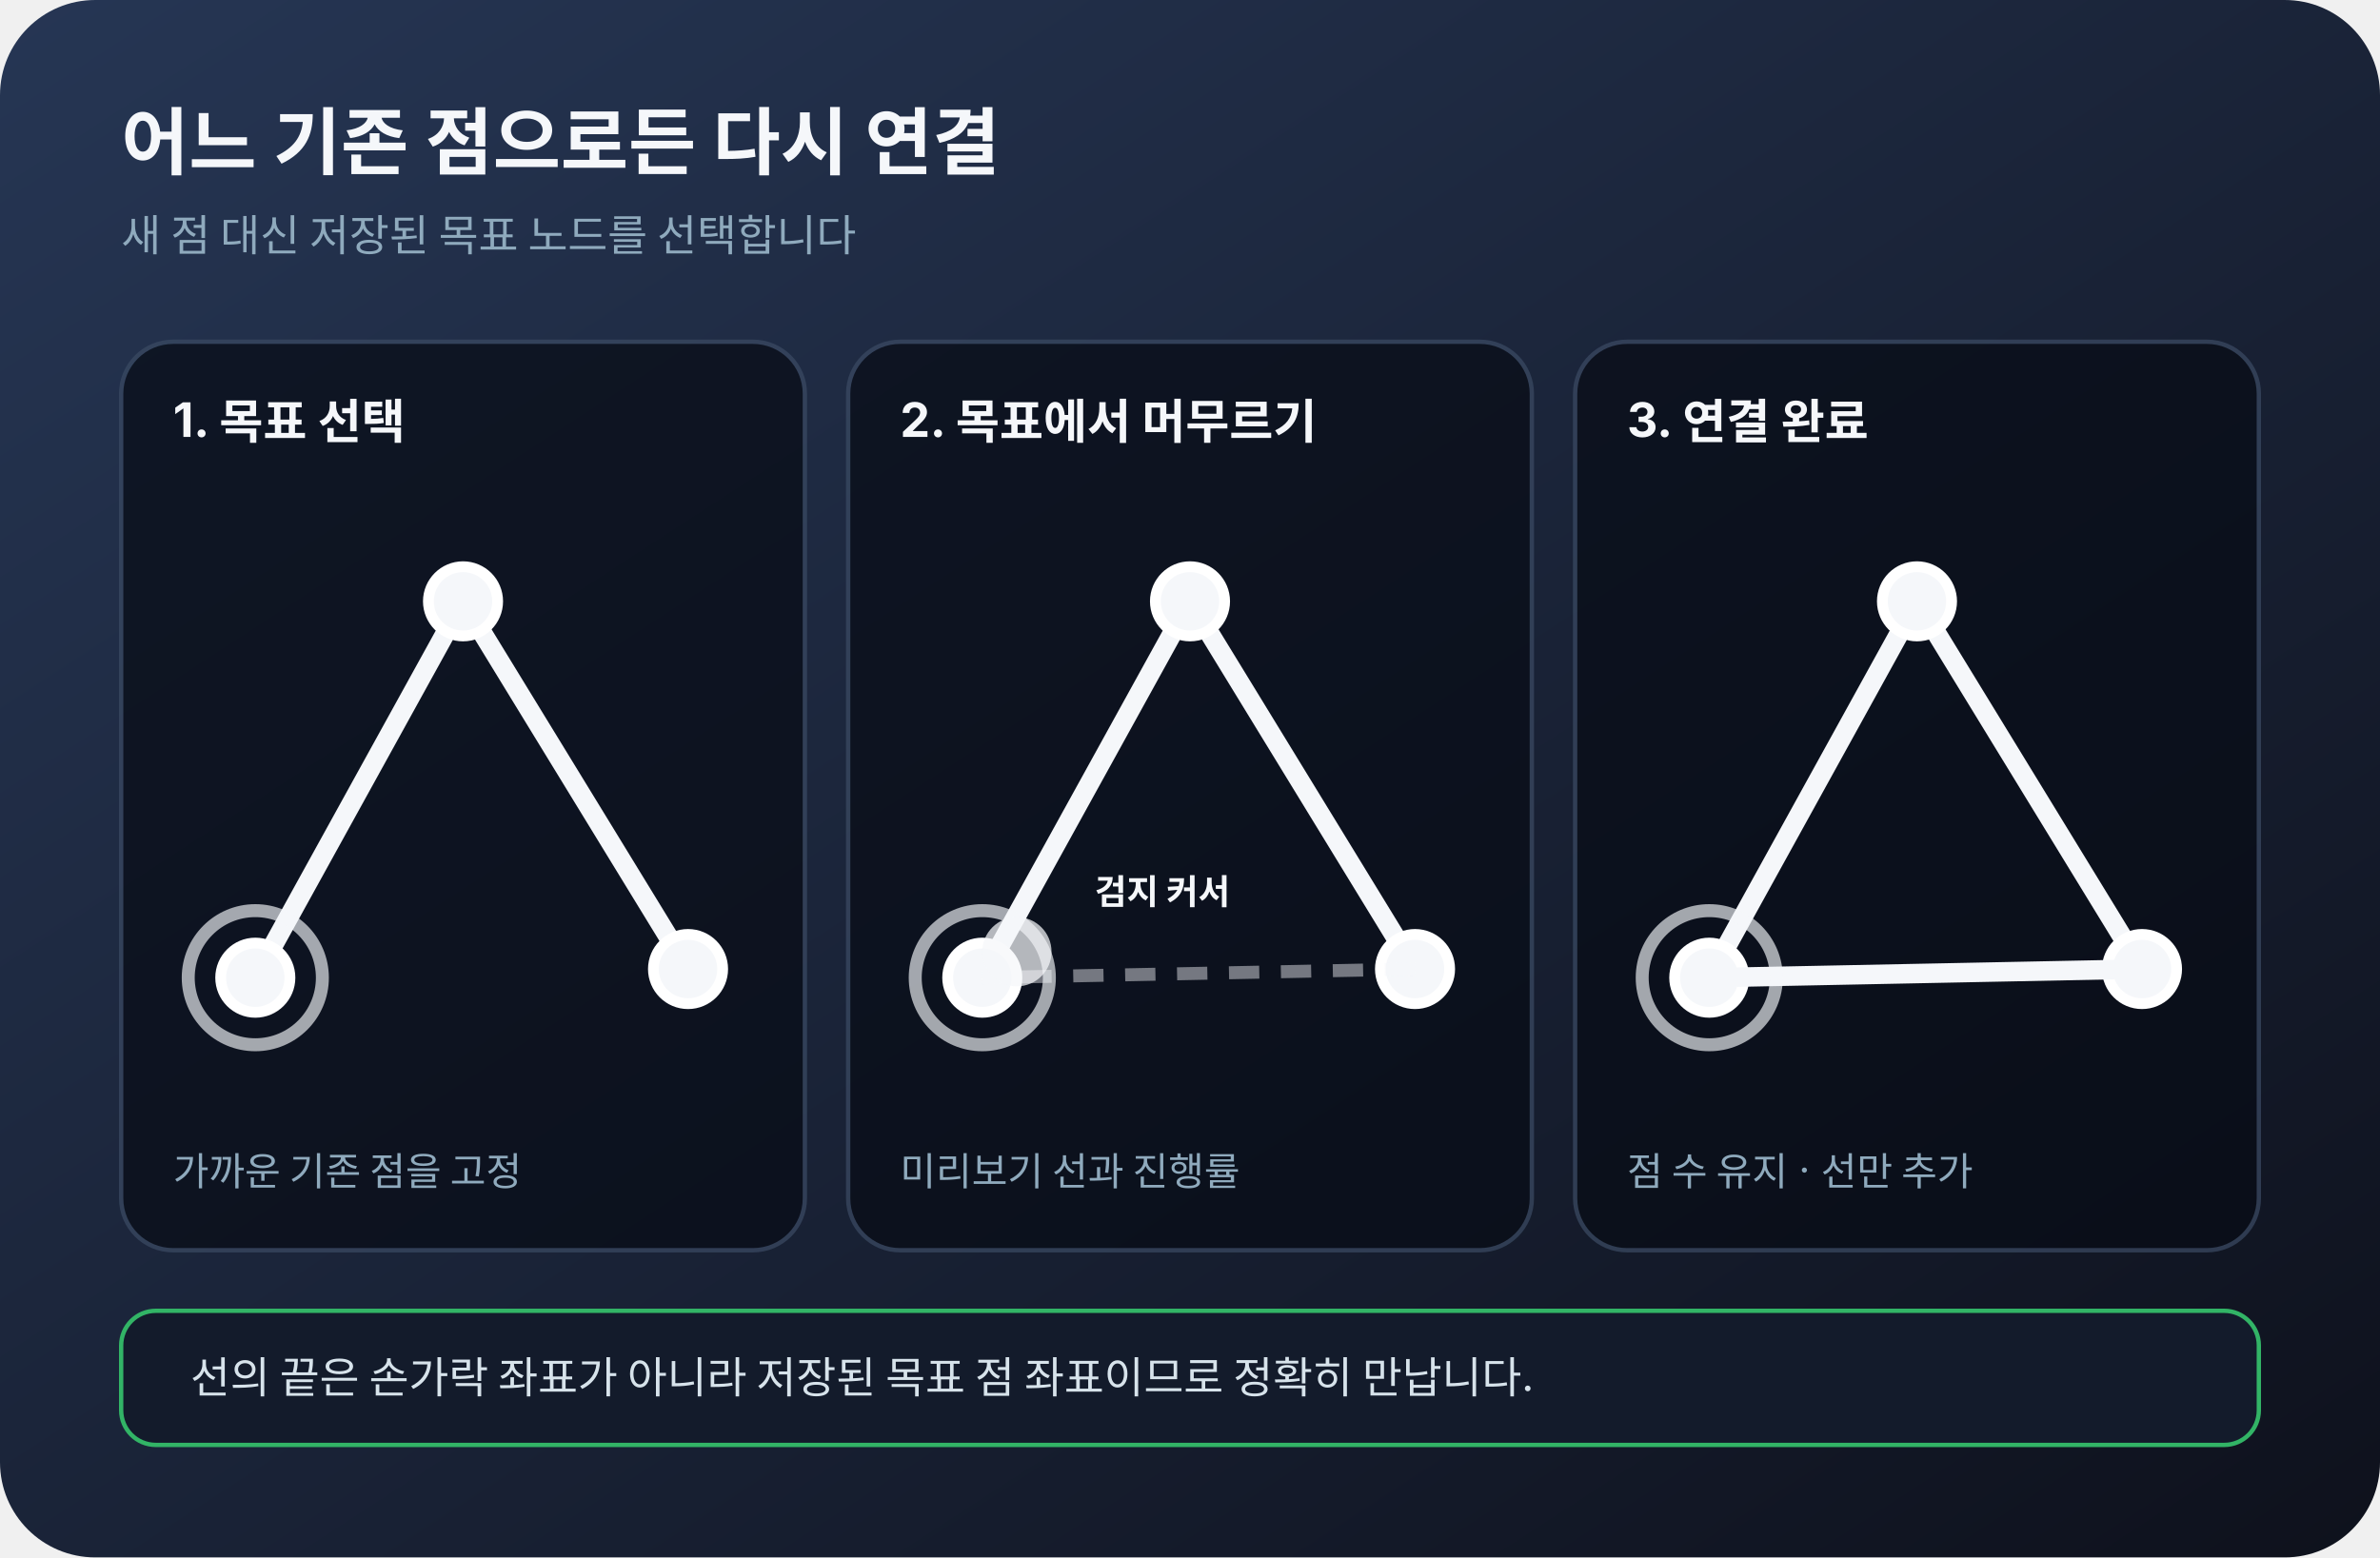
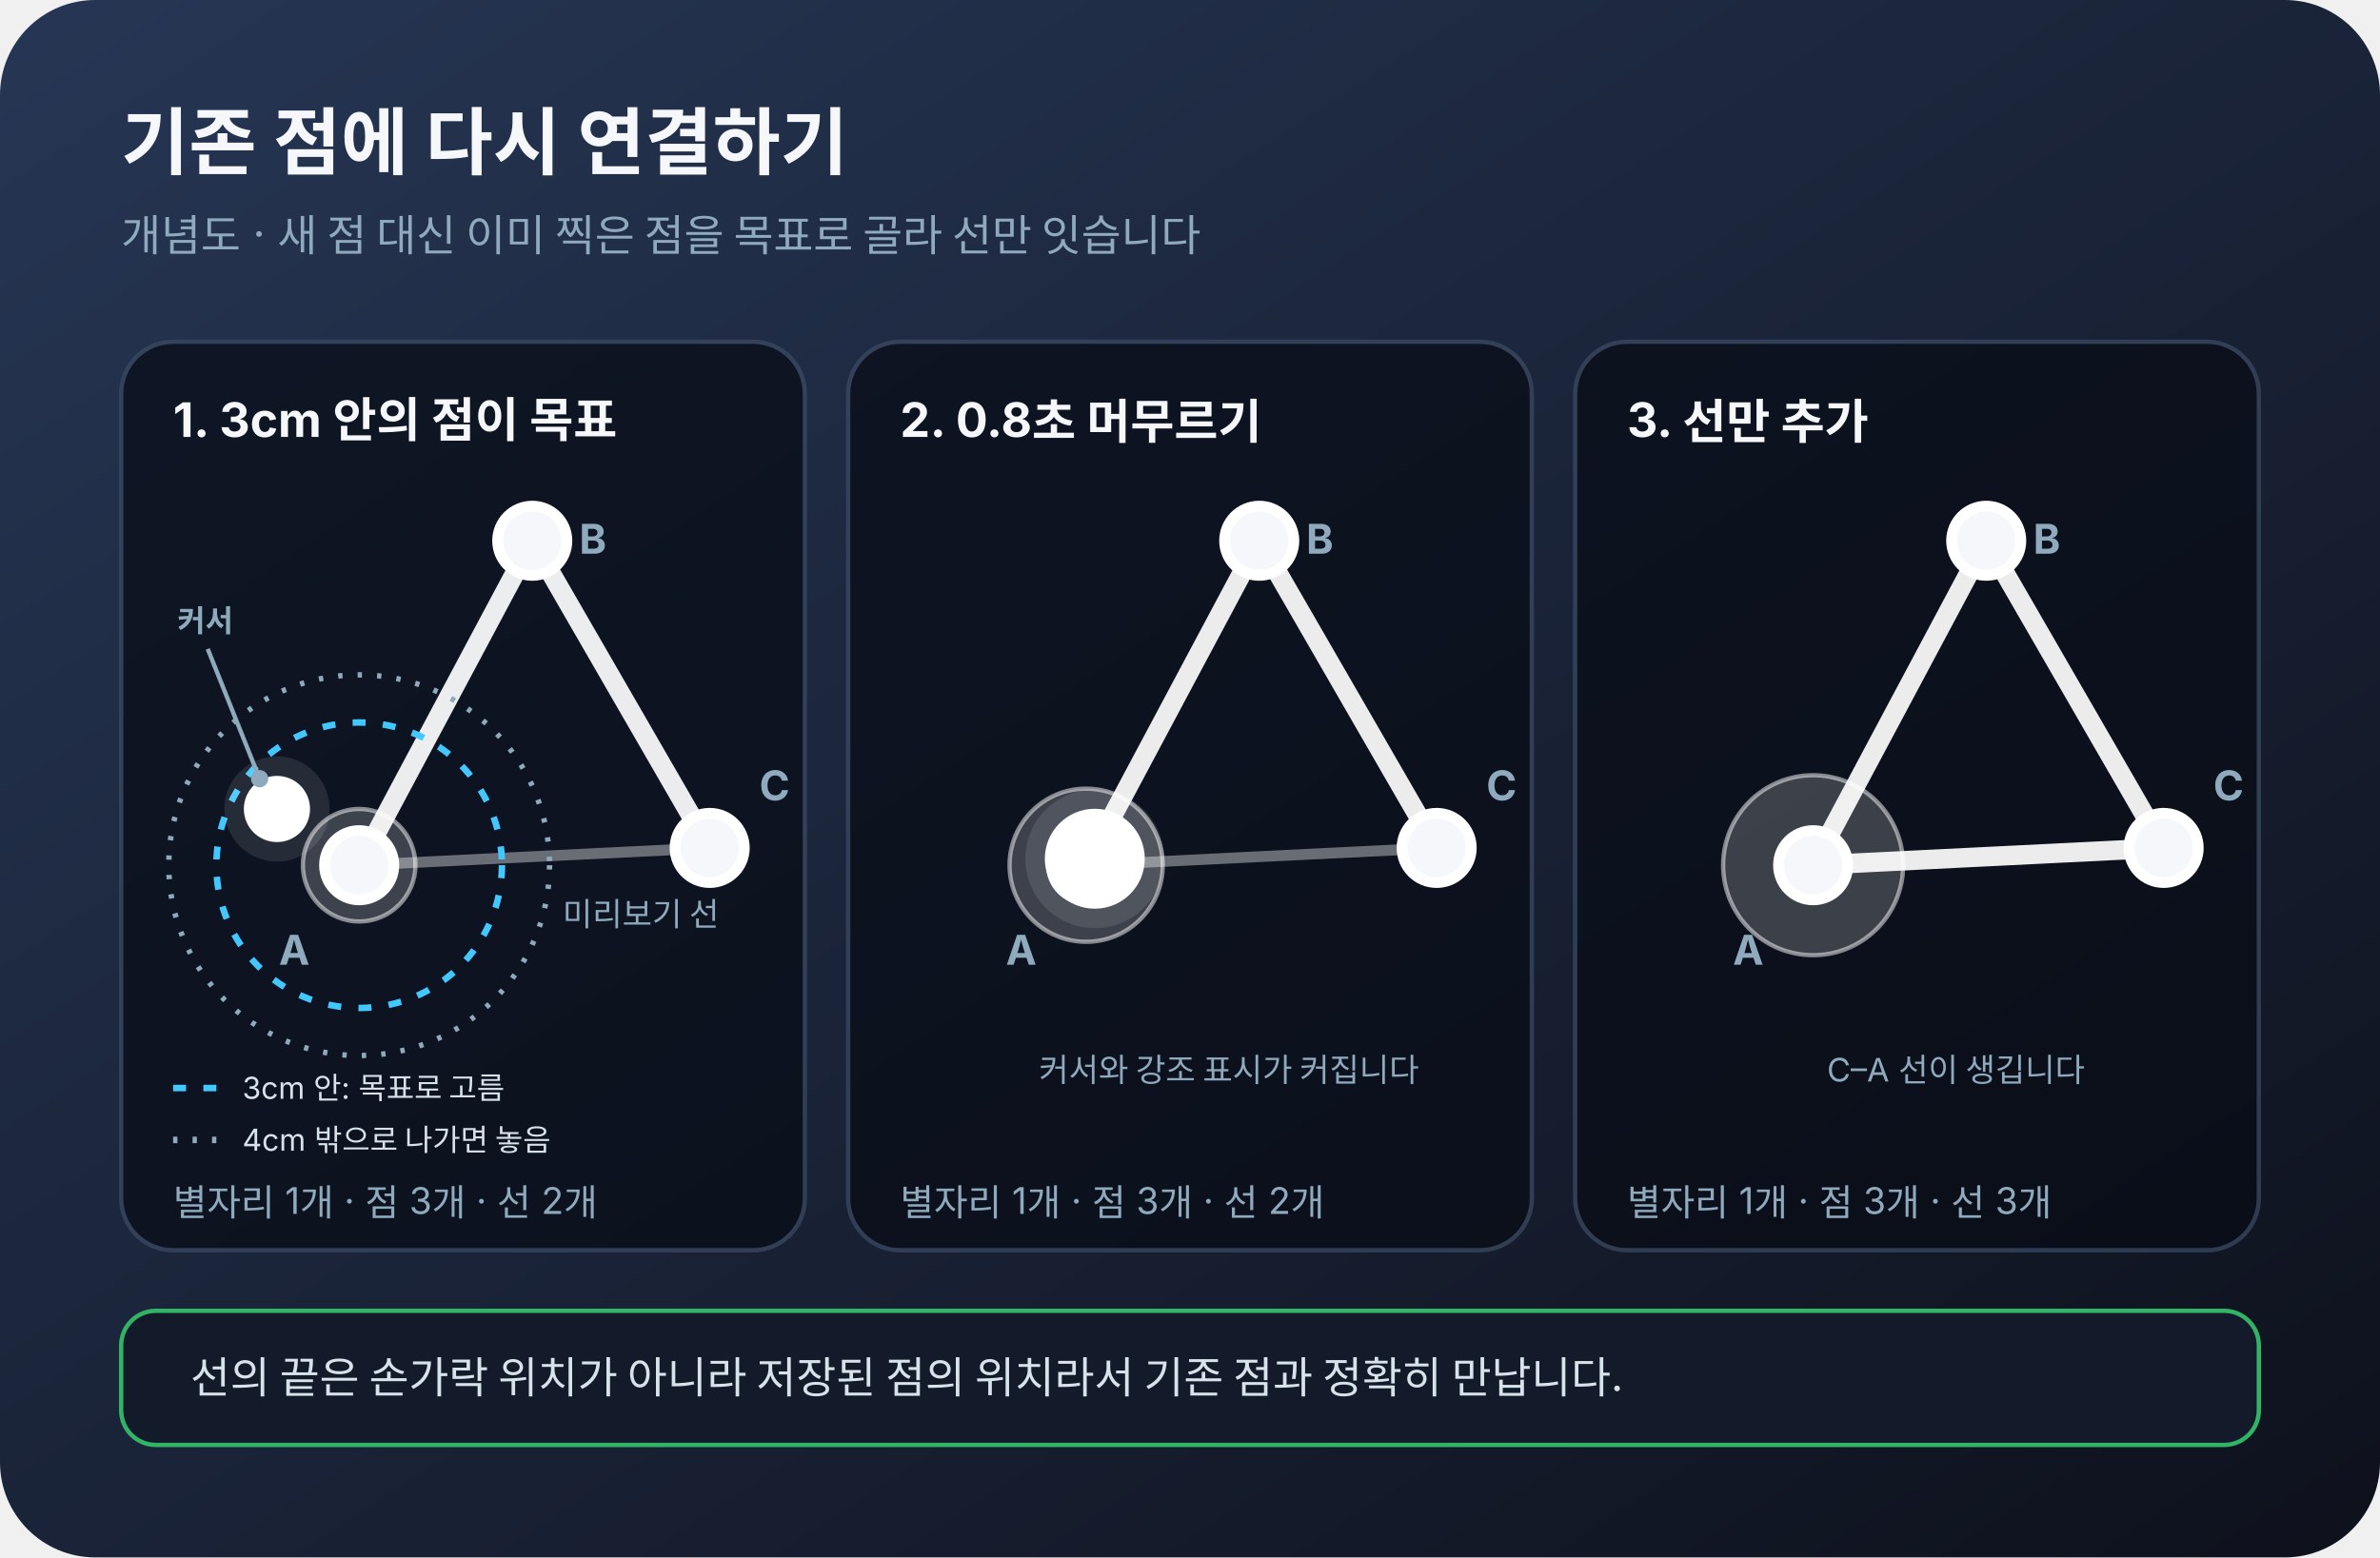
<svg xmlns="http://www.w3.org/2000/svg" width="1100" height="720" viewBox="0 0 1100 720" role="img" aria-labelledby="t d">
  <defs>
    <linearGradient id="bg" x1="0" y1="0" x2="1" y2="1">
      <stop stop-color="#263654" />
      <stop offset="1" stop-color="#0e111c" />
    </linearGradient>
    <linearGradient id="glass" x1="0" y1="0" x2="1" y2="1">
      <stop stop-color="#ffffff" stop-opacity=".22" />
      <stop offset="1" stop-color="#8adfff" stop-opacity=".07" />
    </linearGradient>
    <marker id="head" viewBox="0 0 12 12" refX="9" refY="6" markerWidth="7" markerHeight="7" orient="auto-start-reverse">
      <path d="M1 1 L11 6 L1 11 z" fill="#42c8ff" />
    </marker>
    <marker id="headw" viewBox="0 0 12 12" refX="9" refY="6" markerWidth="7" markerHeight="7" orient="auto-start-reverse">
      <path d="M1 1 L11 6 L1 11 z" fill="#8faabd" />
    </marker>
  </defs>
  <rect x="0" y="0" width="1100" height="720" rx="44" fill="url(#bg)" />
-   <text x="56" y="78" fill="#f5f7fa" font-family="-apple-system,'SF Pro Text','Apple SD Gothic Neo',sans-serif" font-size="34" font-weight="700" text-anchor="start">어느 기존 점으로든 다시 연결</text>
-   <text x="56" y="116" fill="#8faabd" font-family="-apple-system,'SF Pro Text','Apple SD Gothic Neo',sans-serif" font-size="20" font-weight="400" text-anchor="start">새 점 대신 저장된 목표 노드를 선택합니다</text>
+   <text x="56" y="78" fill="#f5f7fa" font-family="-apple-system,'SF Pro Text','Apple SD Gothic Neo',sans-serif" font-size="34" font-weight="700" text-anchor="start">기존 점에 다시 연결하기</text>
+   <text x="56" y="116" fill="#8faabd" font-family="-apple-system,'SF Pro Text','Apple SD Gothic Neo',sans-serif" font-size="20" font-weight="400" text-anchor="start">개념도 · 새 점 대신 이미 찍은 점을 목표로 골라 선만 잇습니다</text>
  <rect x="56" y="158" width="316" height="420" rx="24" fill="#070b15" stroke="#3a4a63" stroke-width="2" opacity="0.72" />
-   <text x="80" y="202" fill="#f5f7fa" font-family="-apple-system,'SF Pro Text','Apple SD Gothic Neo',sans-serif" font-size="22" font-weight="650" text-anchor="start">1. 목표 선택</text>
-   <text x="80" y="548" fill="#8faabd" font-family="-apple-system,'SF Pro Text','Apple SD Gothic Neo',sans-serif" font-size="18" font-weight="400" text-anchor="start">가까운 기존 점을 고정</text>
+   <text x="80" y="202" fill="#f5f7fa" font-family="-apple-system,'SF Pro Text','Apple SD Gothic Neo',sans-serif" font-size="22" font-weight="650" text-anchor="start">1. 3cm 안의 점이 목표</text>
+   <text x="80" y="562" fill="#8faabd" font-family="-apple-system,'SF Pro Text','Apple SD Gothic Neo',sans-serif" font-size="17" font-weight="400" text-anchor="start">별자리 1개 · 점 3개 · 선 2개</text>
+   <line x1="166.0" y1="400.0" x2="246.0" y2="250.0" stroke="#ffffff" stroke-width="9" stroke-linecap="round" opacity="0.92" />
+   <line x1="246.0" y1="250.0" x2="328.0" y2="392.0" stroke="#ffffff" stroke-width="9" stroke-linecap="round" opacity="0.92" />
+   <line x1="328.0" y1="392.0" x2="166.0" y2="400.0" stroke="#ffffff" stroke-width="5" stroke-linecap="round" opacity="0.38" />
+   <circle cx="166.0" cy="400.0" r="26.0" fill="#ffffff" opacity="0.20" />
+   <circle cx="166.0" cy="400.0" r="26.0" fill="none" stroke="#ffffff" stroke-width="2" opacity="0.50" />
+   <circle cx="166.0" cy="400.0" r="16" fill="#f5f7fa" stroke="#ffffff" stroke-width="5" opacity="1.00" />
+   <circle cx="246.0" cy="250.0" r="16" fill="#f5f7fa" stroke="#ffffff" stroke-width="5" opacity="1.00" />
+   <circle cx="328.0" cy="392.0" r="16" fill="#f5f7fa" stroke="#ffffff" stroke-width="5" opacity="1.00" />
+   <text x="136" y="446" fill="#8faabd" font-family="-apple-system,'SF Pro Text','Apple SD Gothic Neo',sans-serif" font-size="19" font-weight="700" text-anchor="middle">A</text>
+   <text x="274" y="256" fill="#8faabd" font-family="-apple-system,'SF Pro Text','Apple SD Gothic Neo',sans-serif" font-size="19" font-weight="700" text-anchor="middle">B</text>
+   <text x="358" y="370" fill="#8faabd" font-family="-apple-system,'SF Pro Text','Apple SD Gothic Neo',sans-serif" font-size="19" font-weight="700" text-anchor="middle">C</text>
+   <circle cx="166" cy="400" r="66" fill="none" stroke="#42c8ff" stroke-width="3" stroke-dasharray="6 8" />
+   <circle cx="166" cy="400" r="88" fill="none" stroke="#8faabd" stroke-width="2.5" stroke-dasharray="2 7" />
+   <circle cx="128.0" cy="374.0" r="24.3" fill="#ffffff" opacity=".10" />
+   <circle cx="128.0" cy="374.0" r="15.3" fill="#ffffff" opacity="1" />
+   <line x1="96" y1="300" x2="120" y2="360" stroke="#8faabd" stroke-width="2" />
+   <circle cx="120" cy="360" r="4" fill="#8faabd" />
+   <text x="82" y="292" fill="#8faabd" font-family="-apple-system,'SF Pro Text','Apple SD Gothic Neo',sans-serif" font-size="14" font-weight="600" text-anchor="start">커서</text>
+   <text x="260" y="428" fill="#8faabd" font-family="-apple-system,'SF Pro Text','Apple SD Gothic Neo',sans-serif" font-size="15" font-weight="400" text-anchor="start">미리보기 선</text>
+   <line x1="80" y1="503" x2="104" y2="503" stroke="#42c8ff" stroke-width="3" stroke-dasharray="6 8" />
+   <text x="112" y="508" fill="#d7e3eb" font-family="-apple-system,'SF Pro Text','Apple SD Gothic Neo',sans-serif" font-size="14" font-weight="400" text-anchor="start">3cm 안: 목표로 고름</text>
+   <line x1="80" y1="527" x2="104" y2="527" stroke="#8faabd" stroke-width="3" stroke-dasharray="2 7" />
+   <text x="112" y="532" fill="#d7e3eb" font-family="-apple-system,'SF Pro Text','Apple SD Gothic Neo',sans-serif" font-size="14" font-weight="400" text-anchor="start">4cm 밖으로 나가면 놓음</text>
  <rect x="392" y="158" width="316" height="420" rx="24" fill="#070b15" stroke="#3a4a63" stroke-width="2" opacity="0.72" />
-   <text x="416" y="202" fill="#f5f7fa" font-family="-apple-system,'SF Pro Text','Apple SD Gothic Neo',sans-serif" font-size="22" font-weight="650" text-anchor="start">2. 목표에서 머무르기</text>
-   <text x="416" y="548" fill="#8faabd" font-family="-apple-system,'SF Pro Text','Apple SD Gothic Neo',sans-serif" font-size="18" font-weight="400" text-anchor="start">미리보기 선과 진행률</text>
+   <text x="416" y="202" fill="#f5f7fa" font-family="-apple-system,'SF Pro Text','Apple SD Gothic Neo',sans-serif" font-size="22" font-weight="650" text-anchor="start">2. 0.8초 머무르기</text>
+   <text x="416" y="562" fill="#8faabd" font-family="-apple-system,'SF Pro Text','Apple SD Gothic Neo',sans-serif" font-size="17" font-weight="400" text-anchor="start">별자리 1개 · 점 3개 · 선 2개</text>
+   <line x1="502.0" y1="400.0" x2="582.0" y2="250.0" stroke="#ffffff" stroke-width="9" stroke-linecap="round" opacity="0.92" />
+   <line x1="582.0" y1="250.0" x2="664.0" y2="392.0" stroke="#ffffff" stroke-width="9" stroke-linecap="round" opacity="0.92" />
+   <line x1="664.0" y1="392.0" x2="502.0" y2="400.0" stroke="#ffffff" stroke-width="5" stroke-linecap="round" opacity="0.38" />
+   <circle cx="502.0" cy="400.0" r="35.4" fill="#ffffff" opacity="0.20" />
+   <circle cx="502.0" cy="400.0" r="35.4" fill="none" stroke="#ffffff" stroke-width="2" opacity="0.50" />
+   <circle cx="502.0" cy="400.0" r="16" fill="#f5f7fa" stroke="#ffffff" stroke-width="5" opacity="1.00" />
+   <circle cx="582.0" cy="250.0" r="16" fill="#f5f7fa" stroke="#ffffff" stroke-width="5" opacity="1.00" />
+   <circle cx="664.0" cy="392.0" r="16" fill="#f5f7fa" stroke="#ffffff" stroke-width="5" opacity="1.00" />
+   <text x="472" y="446" fill="#8faabd" font-family="-apple-system,'SF Pro Text','Apple SD Gothic Neo',sans-serif" font-size="19" font-weight="700" text-anchor="middle">A</text>
+   <text x="610" y="256" fill="#8faabd" font-family="-apple-system,'SF Pro Text','Apple SD Gothic Neo',sans-serif" font-size="19" font-weight="700" text-anchor="middle">B</text>
+   <text x="694" y="370" fill="#8faabd" font-family="-apple-system,'SF Pro Text','Apple SD Gothic Neo',sans-serif" font-size="19" font-weight="700" text-anchor="middle">C</text>
+   <circle cx="506.0" cy="397.0" r="32.1" fill="#ffffff" opacity=".10" />
+   <circle cx="506.0" cy="397.0" r="23.1" fill="#ffffff" opacity="1" />
+   <text x="568" y="500" fill="#8faabd" font-family="-apple-system,'SF Pro Text','Apple SD Gothic Neo',sans-serif" font-size="15" font-weight="400" text-anchor="middle">커서와 강조 표시가 커집니다</text>
  <rect x="728" y="158" width="316" height="420" rx="24" fill="#070b15" stroke="#3a4a63" stroke-width="2" opacity="0.72" />
-   <text x="752" y="202" fill="#f5f7fa" font-family="-apple-system,'SF Pro Text','Apple SD Gothic Neo',sans-serif" font-size="22" font-weight="650" text-anchor="start">3. 연결 완료</text>
-   <text x="752" y="548" fill="#8faabd" font-family="-apple-system,'SF Pro Text','Apple SD Gothic Neo',sans-serif" font-size="18" font-weight="400" text-anchor="start">점 수 유지 · 선만 추가</text>
-   <line x1="118" y1="452" x2="214" y2="278" stroke="#f5f7fa" stroke-width="9" stroke-linecap="round" />
-   <line x1="214" y1="278" x2="318" y2="448" stroke="#f5f7fa" stroke-width="9" stroke-linecap="round" />
-   <circle cx="118" cy="452" r="16" fill="#f5f7fa" stroke="#ffffff" stroke-width="5" />
-   <circle cx="214" cy="278" r="16" fill="#f5f7fa" stroke="#ffffff" stroke-width="5" />
-   <circle cx="318" cy="448" r="16" fill="#f5f7fa" stroke="#ffffff" stroke-width="5" />
-   <circle cx="118" cy="452" r="31" fill="none" stroke="#f5f7fa" stroke-width="6" opacity=".65" />
-   <line x1="454" y1="452" x2="550" y2="278" stroke="#f5f7fa" stroke-width="9" stroke-linecap="round" />
-   <line x1="550" y1="278" x2="654" y2="448" stroke="#f5f7fa" stroke-width="9" stroke-linecap="round" />
-   <circle cx="454" cy="452" r="16" fill="#f5f7fa" stroke="#ffffff" stroke-width="5" />
-   <circle cx="550" cy="278" r="16" fill="#f5f7fa" stroke="#ffffff" stroke-width="5" />
-   <circle cx="654" cy="448" r="16" fill="#f5f7fa" stroke="#ffffff" stroke-width="5" />
-   <circle cx="454" cy="452" r="31" fill="none" stroke="#f5f7fa" stroke-width="6" opacity=".65" />
-   <line x1="654" y1="448" x2="454" y2="452" stroke="#f5f7fa" stroke-width="6" stroke-dasharray="14 10" opacity=".45" />
-   <circle cx="470" cy="440" r="16" fill="#f5f7fa" opacity=".72" />
-   <text x="506" y="418" fill="#f5f7fa" font-family="-apple-system,'SF Pro Text','Apple SD Gothic Neo',sans-serif" font-size="16" font-weight="600" text-anchor="start">검지 커서</text>
-   <line x1="790" y1="452" x2="886" y2="278" stroke="#f5f7fa" stroke-width="9" stroke-linecap="round" />
-   <line x1="886" y1="278" x2="990" y2="448" stroke="#f5f7fa" stroke-width="9" stroke-linecap="round" />
-   <circle cx="790" cy="452" r="16" fill="#f5f7fa" stroke="#ffffff" stroke-width="5" />
-   <circle cx="886" cy="278" r="16" fill="#f5f7fa" stroke="#ffffff" stroke-width="5" />
-   <circle cx="990" cy="448" r="16" fill="#f5f7fa" stroke="#ffffff" stroke-width="5" />
-   <line x1="990" y1="448" x2="790" y2="452" stroke="#f5f7fa" stroke-width="9" stroke-linecap="round" />
-   <circle cx="790" cy="452" r="31" fill="none" stroke="#f5f7fa" stroke-width="6" opacity=".65" />
+   <text x="752" y="202" fill="#f5f7fa" font-family="-apple-system,'SF Pro Text','Apple SD Gothic Neo',sans-serif" font-size="22" font-weight="650" text-anchor="start">3. 선만 추가</text>
+   <text x="752" y="562" fill="#8faabd" font-family="-apple-system,'SF Pro Text','Apple SD Gothic Neo',sans-serif" font-size="17" font-weight="400" text-anchor="start">별자리 1개 · 점 3개 · 선 3개</text>
+   <line x1="838.0" y1="400.0" x2="918.0" y2="250.0" stroke="#ffffff" stroke-width="9" stroke-linecap="round" opacity="0.92" />
+   <line x1="918.0" y1="250.0" x2="1000.0" y2="392.0" stroke="#ffffff" stroke-width="9" stroke-linecap="round" opacity="0.92" />
+   <line x1="1000.0" y1="392.0" x2="838.0" y2="400.0" stroke="#ffffff" stroke-width="9" stroke-linecap="round" opacity="0.92" />
+   <circle cx="838.0" cy="400.0" r="41.6" fill="#ffffff" opacity="0.20" />
+   <circle cx="838.0" cy="400.0" r="41.6" fill="none" stroke="#ffffff" stroke-width="2" opacity="0.50" />
+   <circle cx="838.0" cy="400.0" r="16" fill="#f5f7fa" stroke="#ffffff" stroke-width="5" opacity="1.00" />
+   <circle cx="918.0" cy="250.0" r="16" fill="#f5f7fa" stroke="#ffffff" stroke-width="5" opacity="1.00" />
+   <circle cx="1000.0" cy="392.0" r="16" fill="#f5f7fa" stroke="#ffffff" stroke-width="5" opacity="1.00" />
+   <text x="808" y="446" fill="#8faabd" font-family="-apple-system,'SF Pro Text','Apple SD Gothic Neo',sans-serif" font-size="19" font-weight="700" text-anchor="middle">A</text>
+   <text x="946" y="256" fill="#8faabd" font-family="-apple-system,'SF Pro Text','Apple SD Gothic Neo',sans-serif" font-size="19" font-weight="700" text-anchor="middle">B</text>
+   <text x="1030" y="370" fill="#8faabd" font-family="-apple-system,'SF Pro Text','Apple SD Gothic Neo',sans-serif" font-size="19" font-weight="700" text-anchor="middle">C</text>
+   <text x="904" y="500" fill="#8faabd" font-family="-apple-system,'SF Pro Text','Apple SD Gothic Neo',sans-serif" font-size="15" font-weight="400" text-anchor="middle">C–A 선이 생깁니다</text>
  <rect x="56" y="606" width="988" height="62" rx="16" fill="#131b2b" stroke="#32b466" stroke-width="2" />
-   <text x="88" y="644" fill="#d7e3eb" font-family="-apple-system,'SF Pro Text','Apple SD Gothic Neo',sans-serif" font-size="20" font-weight="400" text-anchor="start">선의 끝은 손가락 좌표가 아니라 저장된 목표 점 좌표이므로 정확히 만납니다.</text>
+   <text x="88" y="644" fill="#d7e3eb" font-family="-apple-system,'SF Pro Text','Apple SD Gothic Neo',sans-serif" font-size="20" font-weight="400" text-anchor="start">선의 끝은 손가락 위치가 아니라 저장된 점의 위치라서 기존 점과 정확히 만납니다.</text>
</svg>
